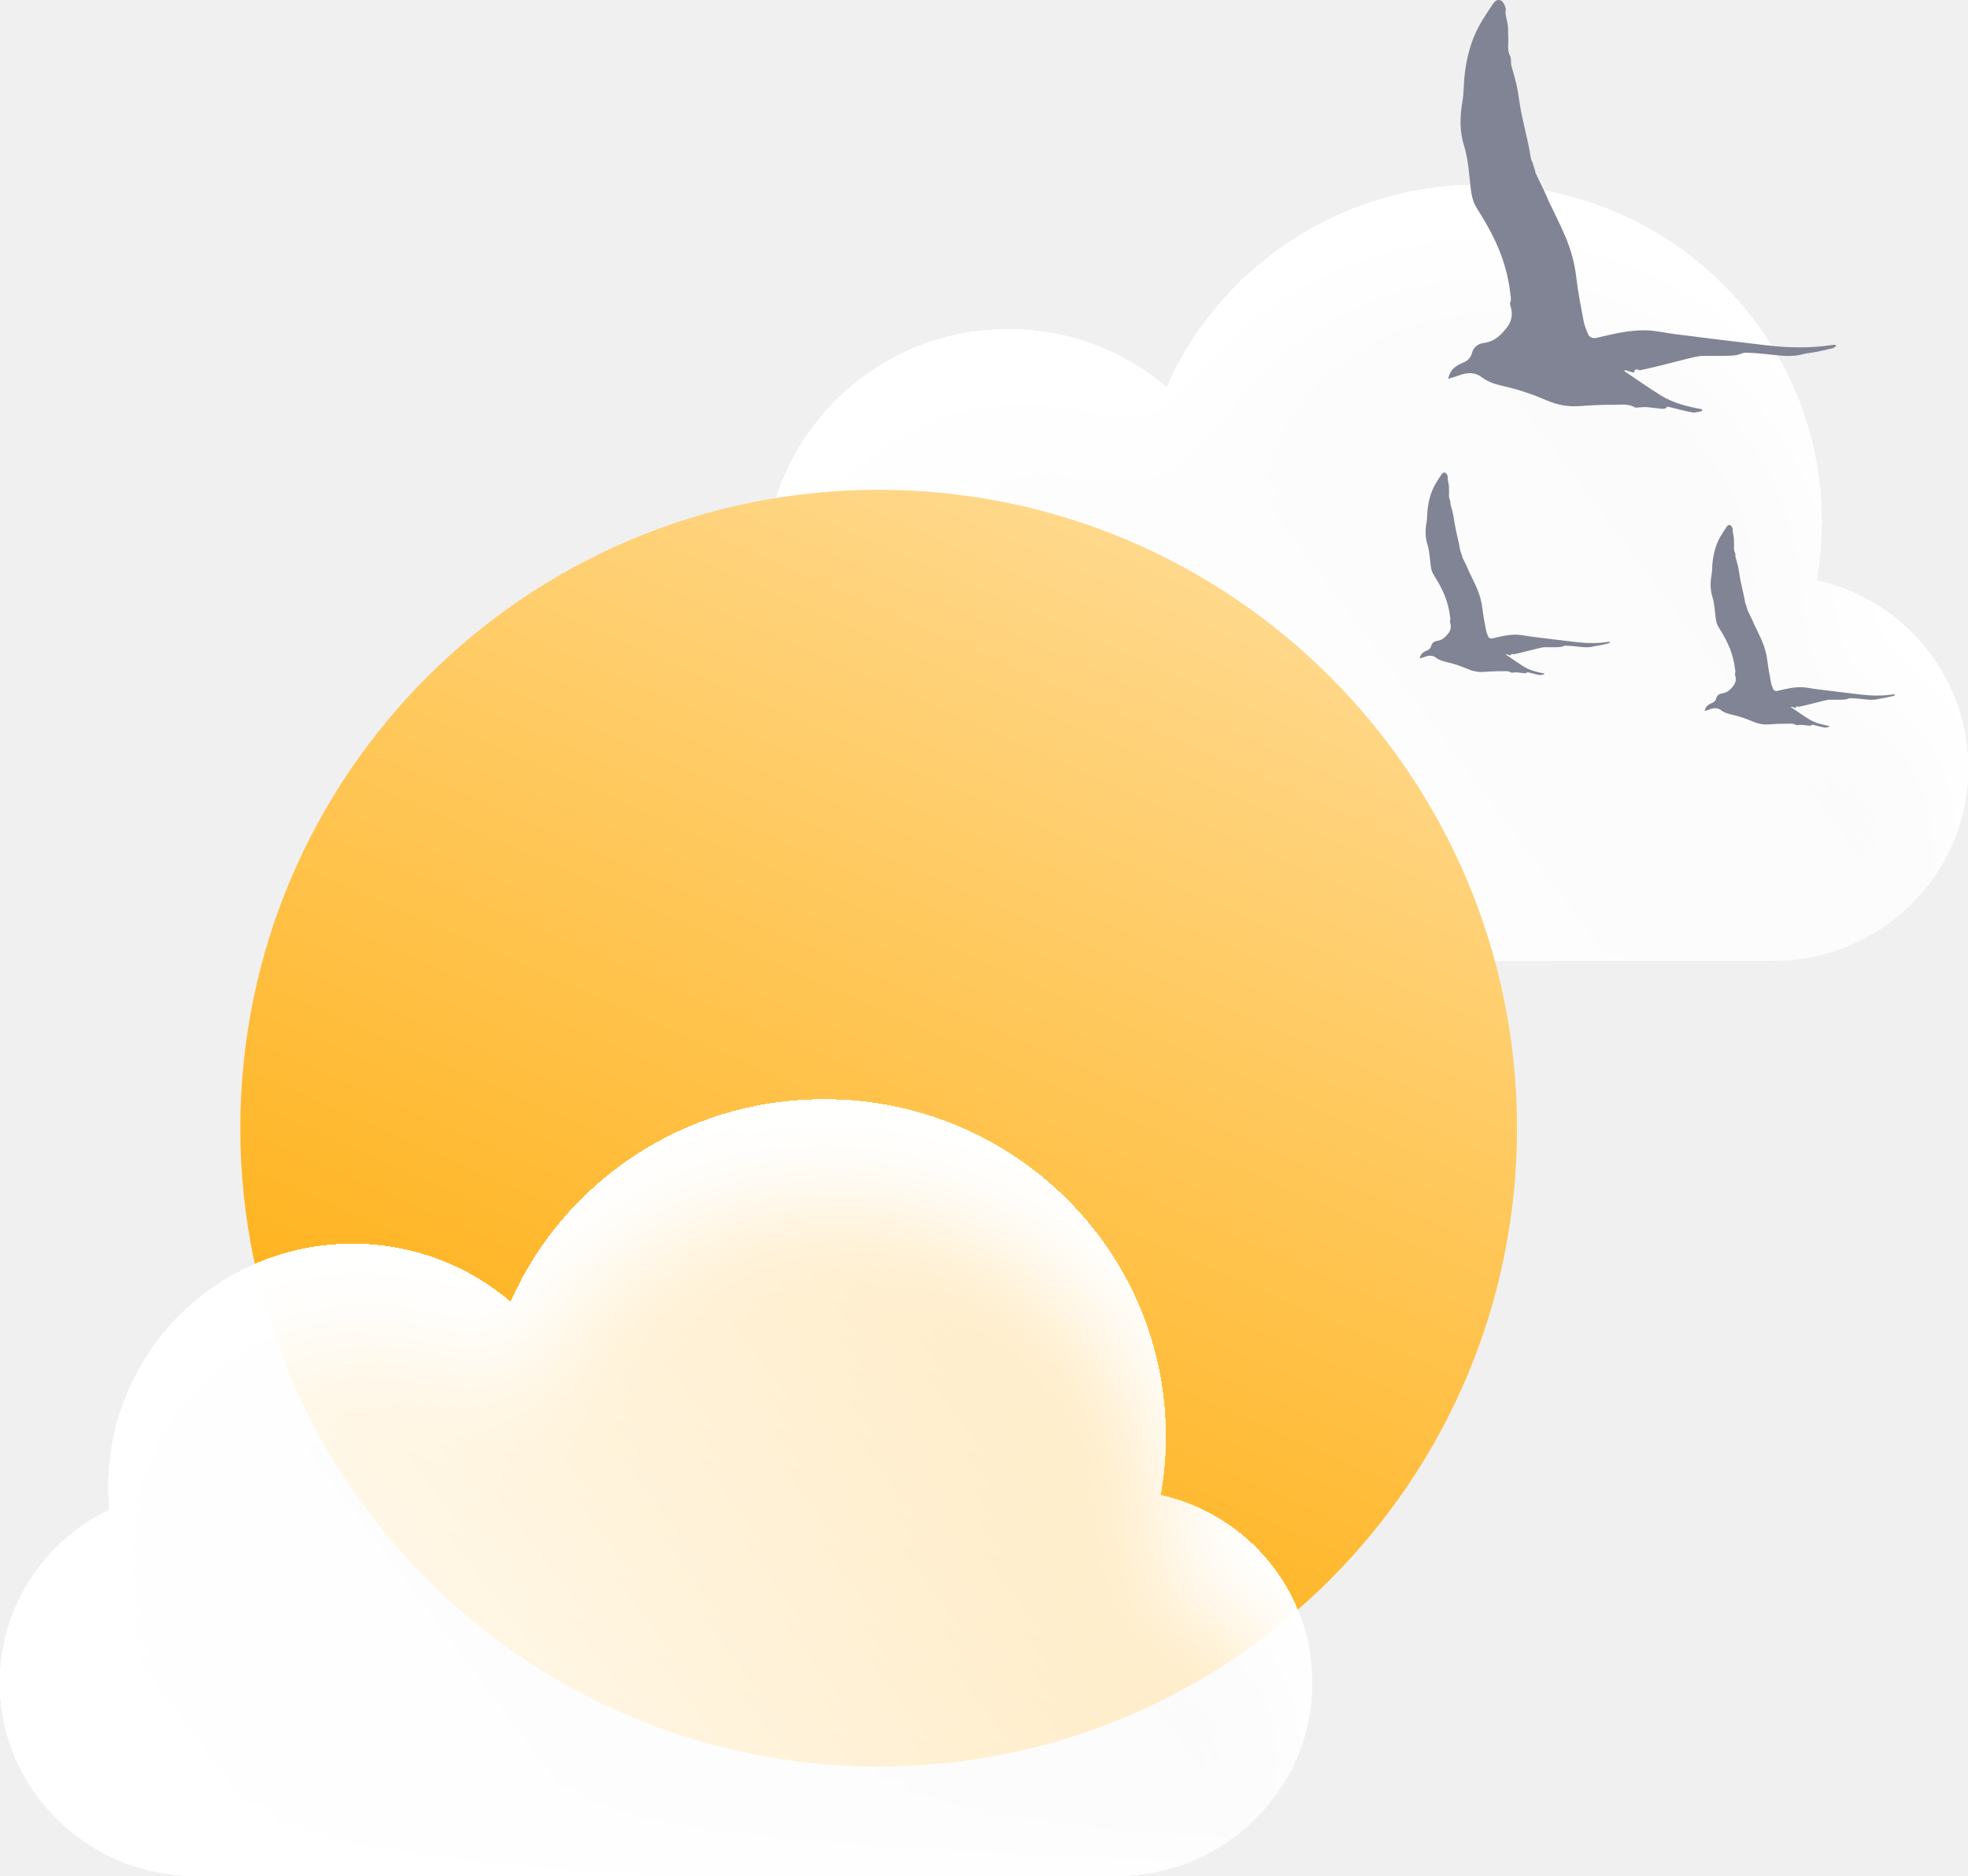
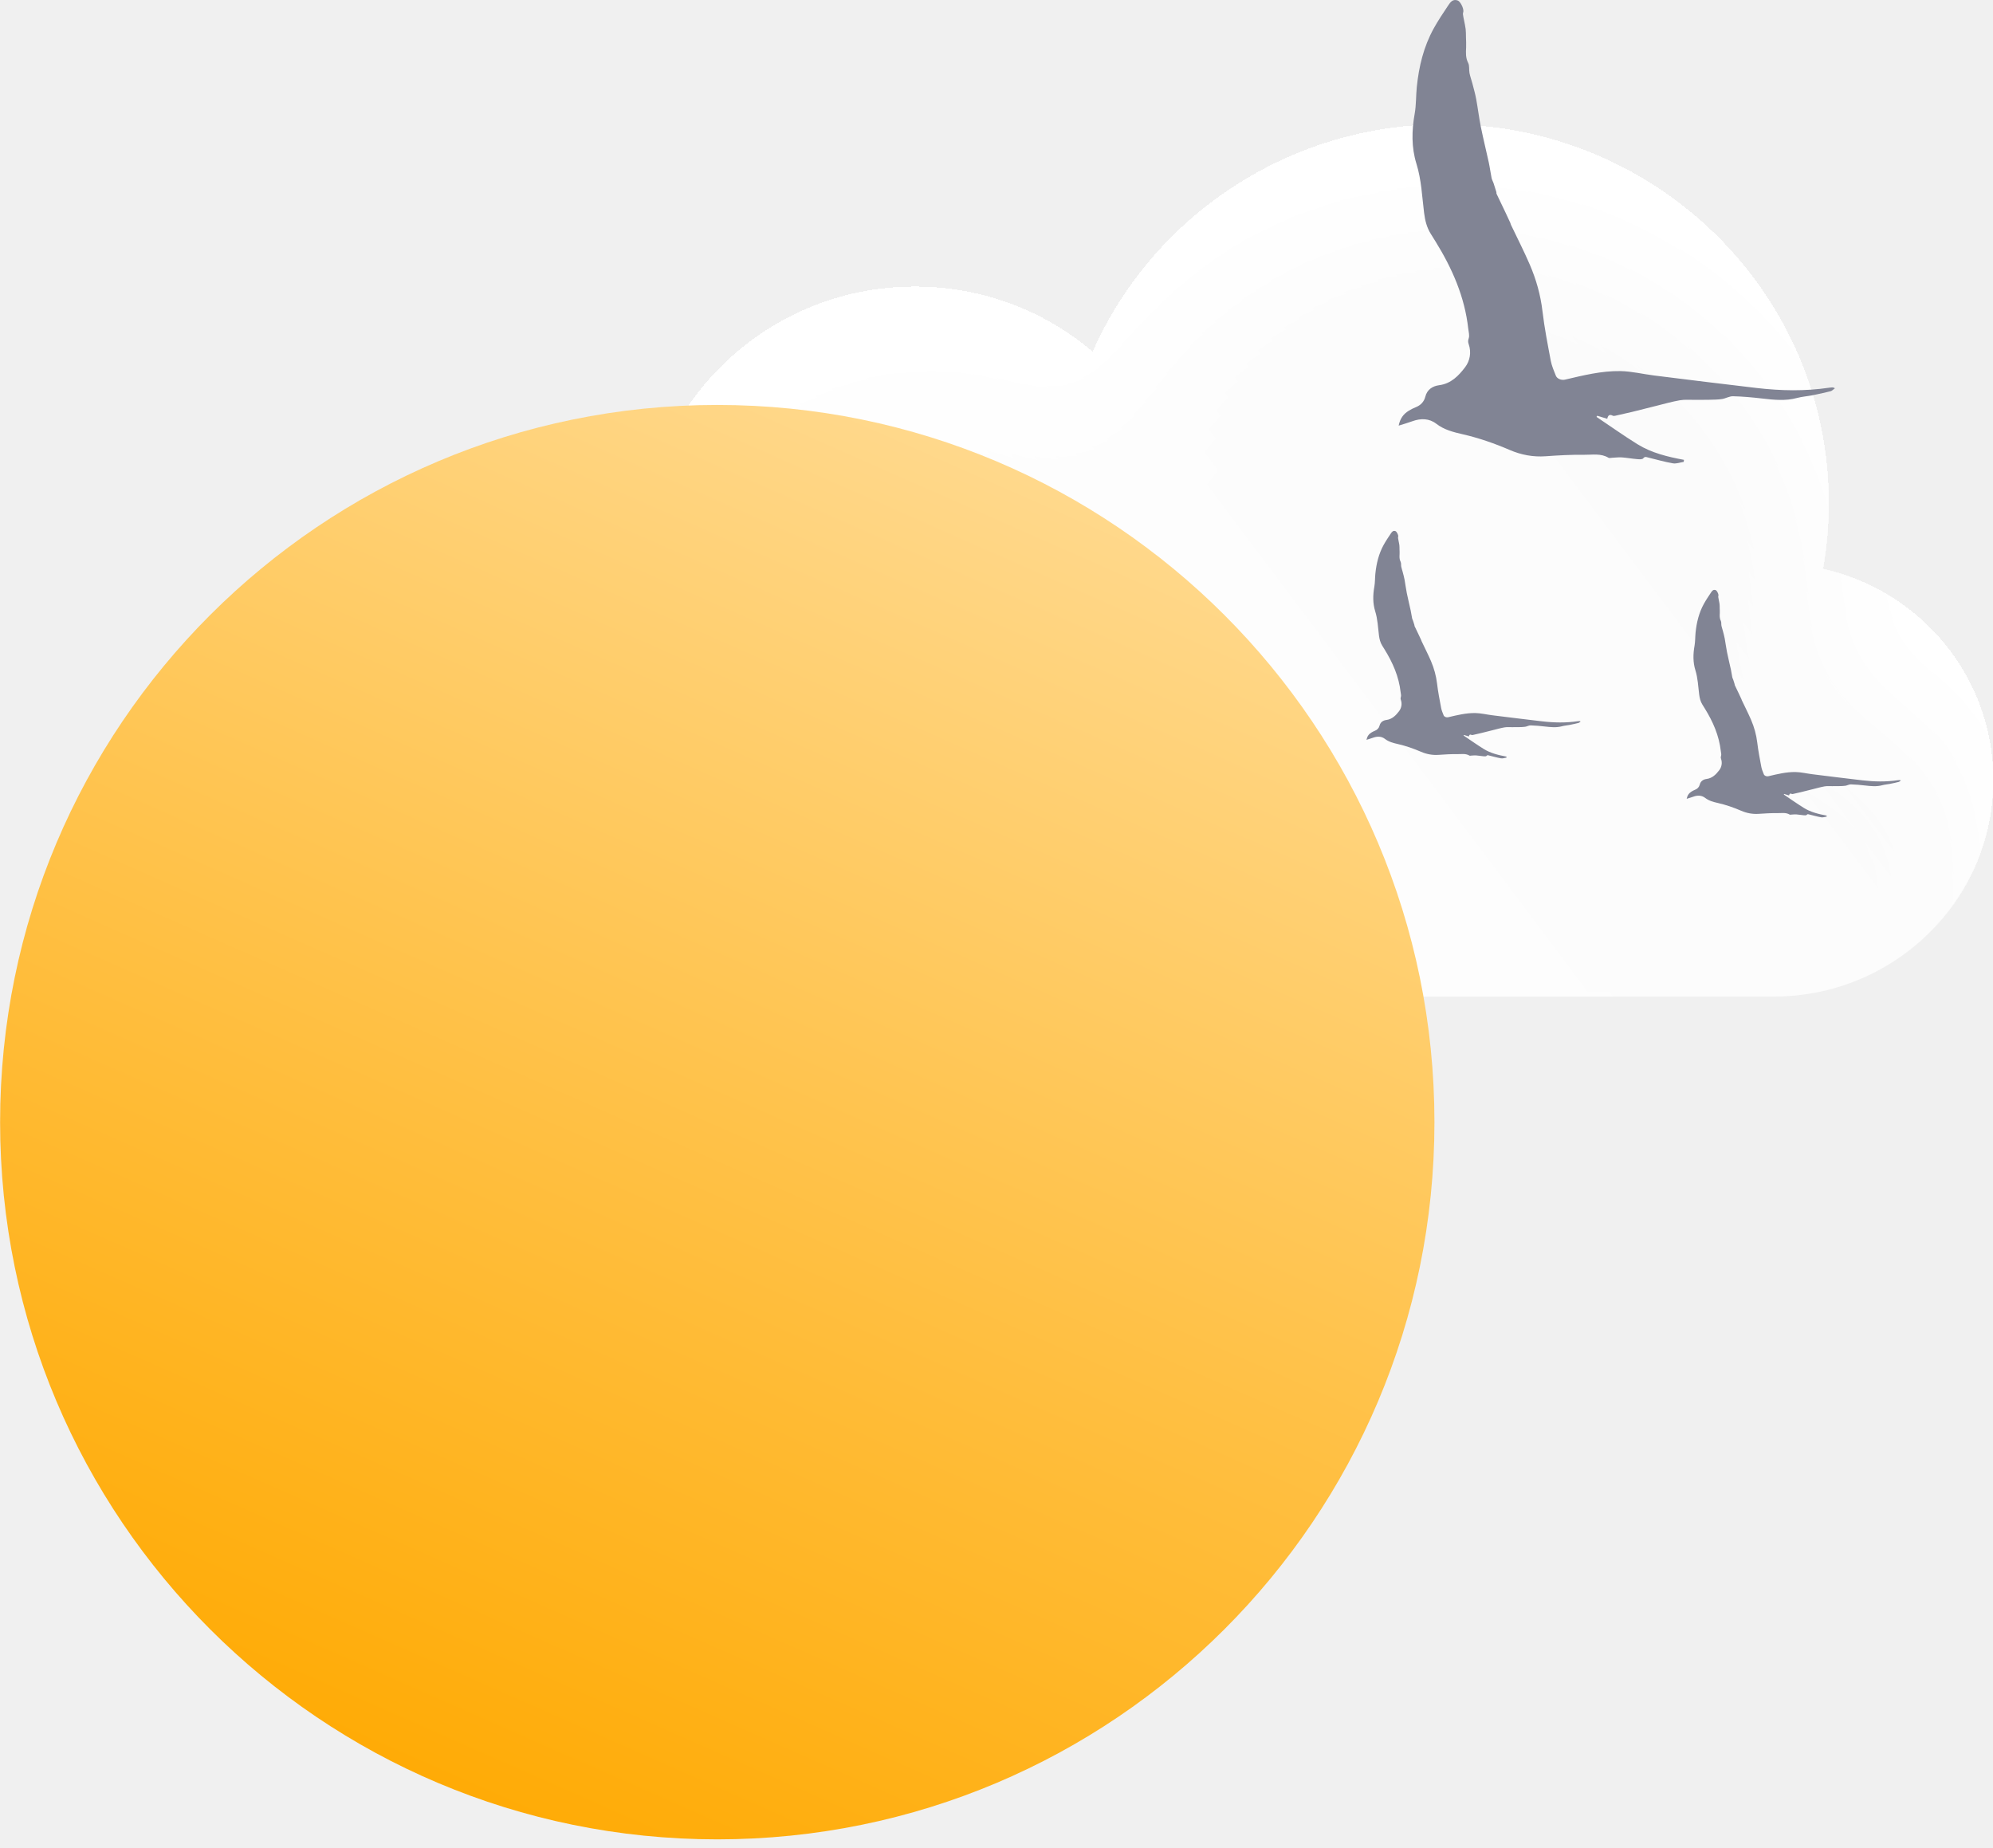
- <svg xmlns="http://www.w3.org/2000/svg" width="213" height="203" viewBox="0 0 213 203" fill="none">
-   <g filter="url(#filter0_i_411_5)">
-     <path d="M196.605 62.814C196.968 60.762 197.157 58.651 197.157 56.497C197.157 36.34 180.606 20 160.19 20C145.012 20 131.971 29.031 126.278 41.946C121.666 38.015 115.681 35.641 109.14 35.641C94.557 35.641 82.736 47.443 82.736 62C82.736 62.811 82.772 63.613 82.844 64.405C75.83 67.797 71 74.914 71 83.145C71 94.663 80.457 104 92.124 104H191.876C203.542 104 213 94.663 213 83.145C213 73.232 205.995 64.934 196.605 62.814Z" fill="url(#paint0_linear_411_5)" />
+ <svg xmlns="http://www.w3.org/2000/svg" width="192" height="178" viewBox="0 0 192 178" fill="none">
+   <g filter="url(#filter0_i_414_9)">
+     <path d="M175.605 54.814C175.968 52.762 176.157 50.651 176.157 48.497C176.157 28.34 159.606 12 139.19 12C124.012 12 110.971 21.031 105.278 33.946C100.666 30.015 94.681 27.641 88.141 27.641C73.557 27.641 61.736 39.443 61.736 54C61.736 54.811 61.772 55.613 61.844 56.405C54.83 59.797 50 66.914 50 75.145C50 86.663 59.458 96 71.124 96H170.876C182.542 96 192 86.663 192 75.145C192 65.232 184.995 56.934 175.605 54.814Z" fill="url(#paint0_linear_414_9)" />
  </g>
-   <g clip-path="url(#clip0_411_5)">
-     <path d="M157.709 39.571C157.919 39.442 158.141 39.326 158.37 39.237C158.854 39.05 159.187 38.708 159.309 38.219C159.486 37.503 160.042 37.186 160.643 37.108C161.8 36.957 162.523 36.188 163.139 35.382C163.599 34.781 163.773 33.956 163.488 33.148C163.422 32.962 163.417 32.811 163.492 32.593C163.586 32.321 163.481 31.975 163.447 31.662C163.108 28.596 161.899 25.855 160.295 23.263C160.143 23.018 159.991 22.774 159.838 22.53C159.445 21.903 159.283 21.227 159.191 20.484C158.995 18.912 158.936 17.319 158.458 15.784C157.963 14.197 157.999 12.58 158.288 10.946C158.438 10.102 158.404 9.227 158.491 8.37C158.691 6.404 159.15 4.503 160.11 2.759C160.538 1.982 161.037 1.243 161.529 0.504C161.732 0.199 161.972 -0.123 162.433 0.047C162.675 0.136 162.998 0.753 162.978 1.089C162.972 1.184 162.925 1.28 162.935 1.371C162.956 1.564 163.002 1.753 163.038 1.944C163.093 2.23 163.164 2.514 163.198 2.802C163.229 3.068 163.221 3.34 163.228 3.609C163.236 3.923 163.259 4.238 163.243 4.551C163.216 5.07 163.182 5.568 163.442 6.069C163.582 6.34 163.504 6.716 163.567 7.037C163.633 7.375 163.758 7.701 163.844 8.035C163.974 8.537 164.118 9.037 164.212 9.546C164.376 10.432 164.48 11.329 164.658 12.212C164.89 13.365 165.177 14.507 165.426 15.657C165.533 16.149 165.594 16.651 165.694 17.145C165.729 17.315 165.826 17.471 165.883 17.638C165.98 17.925 166.069 18.215 166.157 18.505C166.173 18.556 166.15 18.621 166.172 18.667C166.457 19.27 166.748 19.87 167.035 20.472C167.191 20.799 167.344 21.129 167.495 21.458C167.523 21.52 167.531 21.59 167.56 21.652C168.168 22.932 168.817 24.195 169.377 25.496C169.996 26.932 170.415 28.424 170.6 29.995C170.788 31.596 171.101 33.182 171.4 34.768C171.492 35.255 171.703 35.722 171.884 36.188C172 36.49 172.427 36.65 172.76 36.573C174.522 36.161 176.29 35.717 178.107 35.748C179.195 35.767 180.277 36.038 181.364 36.173C184.655 36.582 187.945 36.995 191.239 37.377C193.56 37.646 195.886 37.696 198.207 37.349C198.329 37.33 198.452 37.323 198.575 37.32C198.611 37.319 198.647 37.348 198.773 37.402C198.597 37.526 198.489 37.654 198.357 37.687C197.775 37.834 197.187 37.963 196.598 38.079C196.105 38.176 195.596 38.209 195.112 38.339C193.998 38.638 192.891 38.519 191.774 38.39C190.841 38.282 189.902 38.196 188.964 38.171C188.609 38.161 188.253 38.384 187.889 38.44C187.492 38.501 187.085 38.5 186.682 38.51C186.222 38.522 185.762 38.514 185.302 38.519C184.81 38.525 184.308 38.476 183.828 38.56C183.052 38.695 182.291 38.916 181.525 39.105C180.76 39.294 179.998 39.493 179.233 39.68C178.693 39.811 178.15 39.932 177.607 40.051C177.53 40.068 177.431 40.079 177.366 40.045C177.07 39.889 176.906 39.998 176.839 40.343C176.495 40.239 176.185 40.145 175.874 40.051C175.85 40.087 175.826 40.123 175.802 40.159C177.118 41.042 178.411 41.964 179.758 42.798C181.114 43.638 182.662 44.006 184.228 44.298C184.22 44.364 184.213 44.429 184.206 44.495C183.857 44.547 183.492 44.69 183.161 44.633C182.351 44.494 181.557 44.261 180.755 44.068C180.595 44.029 180.461 43.952 180.299 44.157C180.212 44.267 179.915 44.247 179.718 44.23C179.227 44.188 178.74 44.097 178.249 44.062C177.941 44.04 177.627 44.084 177.316 44.097C177.195 44.102 177.044 44.15 176.956 44.097C176.225 43.654 175.41 43.82 174.638 43.81C173.395 43.793 172.147 43.863 170.905 43.952C169.693 44.038 168.549 43.823 167.444 43.348C165.97 42.713 164.464 42.188 162.894 41.829C162.013 41.627 161.128 41.408 160.367 40.821C159.686 40.295 158.872 40.283 158.059 40.58C157.654 40.728 157.239 40.845 156.743 41.002C156.877 40.322 157.202 39.882 157.709 39.571Z" fill="#818494" />
+   <g clip-path="url(#clip0_414_9)">
+     <path d="M135.71 39.571C135.919 39.442 136.141 39.326 136.37 39.237C136.854 39.05 137.187 38.708 137.309 38.219C137.486 37.503 138.042 37.186 138.644 37.108C139.801 36.957 140.523 36.188 141.14 35.382C141.6 34.781 141.773 33.956 141.488 33.148C141.422 32.962 141.417 32.811 141.492 32.593C141.587 32.321 141.482 31.975 141.447 31.662C141.108 28.596 139.899 25.855 138.295 23.263C138.143 23.018 137.992 22.774 137.839 22.53C137.445 21.903 137.283 21.227 137.191 20.484C136.995 18.912 136.936 17.319 136.458 15.784C135.963 14.197 135.999 12.58 136.288 10.946C136.438 10.102 136.404 9.227 136.491 8.37C136.691 6.404 137.151 4.503 138.11 2.759C138.538 1.982 139.037 1.243 139.529 0.504C139.732 0.199 139.972 -0.123 140.433 0.047C140.676 0.136 140.998 0.753 140.978 1.089C140.973 1.184 140.925 1.28 140.935 1.371C140.957 1.564 141.002 1.753 141.039 1.944C141.093 2.23 141.164 2.514 141.198 2.802C141.229 3.068 141.221 3.34 141.228 3.609C141.236 3.923 141.259 4.238 141.243 4.551C141.217 5.07 141.183 5.568 141.442 6.069C141.583 6.34 141.504 6.716 141.567 7.037C141.633 7.375 141.758 7.701 141.844 8.035C141.974 8.537 142.118 9.037 142.212 9.546C142.376 10.432 142.48 11.329 142.658 12.212C142.891 13.365 143.177 14.507 143.427 15.657C143.533 16.149 143.594 16.651 143.695 17.145C143.729 17.315 143.826 17.471 143.883 17.638C143.98 17.925 144.069 18.215 144.157 18.505C144.173 18.556 144.151 18.621 144.172 18.667C144.457 19.27 144.749 19.87 145.036 20.472C145.192 20.799 145.344 21.129 145.495 21.458C145.523 21.52 145.532 21.59 145.56 21.652C146.169 22.932 146.817 24.195 147.378 25.496C147.996 26.932 148.416 28.424 148.6 29.995C148.788 31.596 149.102 33.182 149.4 34.768C149.492 35.255 149.704 35.722 149.884 36.188C150 36.49 150.427 36.65 150.76 36.573C152.522 36.161 154.29 35.717 156.107 35.748C157.195 35.767 158.277 36.038 159.364 36.173C162.655 36.582 165.946 36.995 169.24 37.377C171.56 37.646 173.886 37.696 176.207 37.349C176.329 37.33 176.452 37.323 176.576 37.32C176.611 37.319 176.648 37.348 176.774 37.402C176.597 37.526 176.489 37.654 176.357 37.687C175.775 37.834 175.188 37.963 174.598 38.079C174.105 38.176 173.596 38.209 173.112 38.339C171.998 38.638 170.892 38.519 169.774 38.39C168.841 38.282 167.902 38.196 166.964 38.171C166.609 38.161 166.254 38.384 165.889 38.44C165.493 38.501 165.086 38.5 164.683 38.51C164.223 38.522 163.762 38.514 163.302 38.519C162.81 38.525 162.308 38.476 161.829 38.56C161.053 38.695 160.291 38.916 159.525 39.105C158.76 39.294 157.998 39.493 157.233 39.68C156.693 39.811 156.15 39.932 155.607 40.051C155.53 40.068 155.431 40.079 155.367 40.045C155.07 39.889 154.906 39.998 154.839 40.343C154.495 40.239 154.185 40.145 153.874 40.051C153.85 40.087 153.826 40.123 153.802 40.159C155.119 41.042 156.412 41.964 157.758 42.798C159.114 43.638 160.662 44.006 162.228 44.298C162.221 44.364 162.213 44.429 162.206 44.495C161.857 44.547 161.492 44.69 161.162 44.633C160.351 44.494 159.557 44.261 158.755 44.068C158.595 44.029 158.461 43.952 158.3 44.157C158.213 44.267 157.916 44.247 157.718 44.23C157.227 44.188 156.74 44.097 156.25 44.062C155.941 44.04 155.628 44.084 155.316 44.097C155.195 44.102 155.044 44.15 154.956 44.097C154.225 43.654 153.411 43.82 152.639 43.81C151.395 43.793 150.147 43.863 148.906 43.952C147.693 44.038 146.549 43.823 145.445 43.348C143.97 42.713 142.465 42.188 140.894 41.829C140.014 41.627 139.128 41.408 138.367 40.821C137.686 40.295 136.872 40.283 136.059 40.58C135.655 40.728 135.239 40.845 134.744 41.002C134.877 40.322 135.203 39.882 135.71 39.571Z" fill="#818494" />
  </g>
-   <g clip-path="url(#clip1_411_5)">
-     <path d="M184.963 76.249C185.066 76.185 185.175 76.129 185.287 76.085C185.525 75.993 185.689 75.825 185.748 75.585C185.835 75.234 186.108 75.078 186.403 75.04C186.971 74.966 187.326 74.588 187.629 74.192C187.855 73.897 187.94 73.492 187.8 73.096C187.768 73.004 187.765 72.93 187.802 72.823C187.848 72.69 187.797 72.52 187.78 72.367C187.613 70.861 187.02 69.516 186.232 68.243C186.158 68.123 186.083 68.003 186.008 67.883C185.815 67.576 185.736 67.243 185.69 66.879C185.594 66.107 185.565 65.325 185.33 64.571C185.088 63.792 185.105 62.999 185.247 62.197C185.321 61.782 185.304 61.353 185.347 60.932C185.445 59.967 185.671 59.034 186.142 58.178C186.352 57.796 186.597 57.434 186.838 57.071C186.938 56.921 187.056 56.763 187.282 56.846C187.401 56.89 187.559 57.193 187.55 57.358C187.547 57.404 187.524 57.451 187.529 57.496C187.539 57.591 187.561 57.684 187.579 57.778C187.606 57.918 187.641 58.057 187.657 58.199C187.673 58.329 187.669 58.463 187.672 58.595C187.676 58.749 187.687 58.904 187.679 59.057C187.667 59.312 187.65 59.556 187.777 59.802C187.846 59.935 187.808 60.12 187.838 60.278C187.871 60.444 187.932 60.603 187.975 60.768C188.039 61.014 188.109 61.26 188.155 61.509C188.236 61.944 188.287 62.385 188.374 62.818C188.488 63.384 188.629 63.945 188.751 64.509C188.804 64.751 188.834 64.997 188.883 65.24C188.9 65.323 188.948 65.4 188.975 65.482C189.023 65.623 189.067 65.765 189.11 65.907C189.118 65.932 189.107 65.964 189.118 65.987C189.257 66.283 189.4 66.578 189.541 66.873C189.618 67.034 189.693 67.195 189.767 67.357C189.781 67.387 189.785 67.422 189.799 67.452C190.098 68.081 190.416 68.701 190.691 69.339C190.995 70.044 191.201 70.777 191.291 71.548C191.383 72.334 191.537 73.113 191.684 73.891C191.729 74.13 191.833 74.359 191.921 74.588C191.979 74.736 192.188 74.815 192.351 74.777C193.216 74.575 194.084 74.357 194.976 74.372C195.51 74.382 196.042 74.515 196.575 74.581C198.191 74.782 199.806 74.984 201.423 75.172C202.563 75.304 203.704 75.328 204.844 75.158C204.903 75.149 204.964 75.145 205.025 75.144C205.042 75.143 205.06 75.157 205.122 75.184C205.035 75.245 204.982 75.308 204.917 75.324C204.632 75.396 204.343 75.459 204.054 75.516C203.812 75.564 203.562 75.58 203.324 75.644C202.778 75.791 202.234 75.733 201.686 75.669C201.228 75.616 200.767 75.574 200.306 75.561C200.132 75.557 199.957 75.666 199.779 75.694C199.584 75.724 199.384 75.723 199.186 75.728C198.96 75.734 198.734 75.73 198.508 75.733C198.267 75.736 198.02 75.712 197.785 75.752C197.404 75.819 197.03 75.927 196.654 76.02C196.279 76.113 195.905 76.211 195.529 76.302C195.264 76.367 194.997 76.426 194.731 76.484C194.693 76.493 194.644 76.498 194.613 76.482C194.467 76.405 194.387 76.458 194.354 76.628C194.185 76.577 194.033 76.531 193.88 76.484C193.868 76.502 193.857 76.52 193.845 76.538C194.491 76.971 195.126 77.423 195.787 77.833C196.453 78.245 197.212 78.426 197.981 78.57C197.978 78.602 197.974 78.634 197.971 78.666C197.799 78.692 197.62 78.762 197.458 78.734C197.06 78.665 196.67 78.551 196.276 78.456C196.198 78.438 196.132 78.4 196.053 78.5C196.01 78.554 195.864 78.544 195.767 78.536C195.526 78.516 195.287 78.471 195.046 78.453C194.895 78.443 194.741 78.465 194.588 78.471C194.529 78.473 194.455 78.497 194.411 78.471C194.052 78.253 193.653 78.335 193.274 78.33C192.663 78.322 192.051 78.356 191.441 78.399C190.846 78.442 190.284 78.336 189.742 78.103C189.018 77.791 188.279 77.534 187.508 77.357C187.076 77.258 186.641 77.151 186.268 76.862C185.933 76.604 185.534 76.598 185.135 76.744C184.936 76.817 184.732 76.874 184.489 76.951C184.554 76.617 184.714 76.401 184.963 76.249Z" fill="#818494" />
+   <g clip-path="url(#clip1_414_9)">
+     <path d="M162.963 76.249C163.066 76.185 163.175 76.129 163.287 76.085C163.525 75.993 163.689 75.825 163.748 75.585C163.836 75.234 164.108 75.078 164.404 75.04C164.972 74.966 165.326 74.588 165.629 74.192C165.855 73.897 165.94 73.492 165.8 73.096C165.768 73.004 165.765 72.93 165.802 72.823C165.848 72.69 165.797 72.52 165.78 72.367C165.614 70.861 165.02 69.516 164.232 68.243C164.158 68.123 164.084 68.003 164.008 67.883C163.815 67.576 163.736 67.243 163.691 66.879C163.595 66.107 163.566 65.325 163.331 64.571C163.088 63.792 163.105 62.999 163.248 62.197C163.321 61.782 163.304 61.353 163.347 60.932C163.445 59.967 163.671 59.034 164.142 58.178C164.352 57.796 164.597 57.434 164.839 57.071C164.938 56.921 165.056 56.763 165.282 56.846C165.401 56.89 165.56 57.193 165.55 57.358C165.547 57.404 165.524 57.451 165.529 57.496C165.539 57.591 165.561 57.684 165.579 57.778C165.606 57.918 165.641 58.057 165.658 58.199C165.673 58.329 165.669 58.463 165.672 58.595C165.676 58.749 165.688 58.904 165.68 59.057C165.667 59.312 165.65 59.556 165.778 59.802C165.846 59.935 165.808 60.12 165.839 60.278C165.871 60.444 165.932 60.603 165.975 60.768C166.039 61.014 166.109 61.26 166.155 61.509C166.236 61.944 166.287 62.385 166.375 62.818C166.489 63.384 166.629 63.945 166.752 64.509C166.804 64.751 166.834 64.997 166.883 65.24C166.9 65.323 166.948 65.4 166.976 65.482C167.023 65.623 167.067 65.765 167.11 65.907C167.118 65.932 167.107 65.964 167.118 65.987C167.258 66.283 167.401 66.578 167.542 66.873C167.618 67.034 167.693 67.195 167.767 67.357C167.781 67.387 167.785 67.422 167.799 67.452C168.098 68.081 168.416 68.701 168.691 69.339C168.995 70.044 169.201 70.777 169.291 71.548C169.384 72.334 169.538 73.113 169.684 73.891C169.729 74.13 169.833 74.359 169.922 74.588C169.979 74.736 170.188 74.815 170.352 74.777C171.217 74.575 172.085 74.357 172.977 74.372C173.511 74.382 174.042 74.515 174.576 74.581C176.191 74.782 177.806 74.984 179.423 75.172C180.563 75.304 181.704 75.328 182.844 75.158C182.904 75.149 182.964 75.145 183.025 75.144C183.042 75.143 183.06 75.157 183.122 75.184C183.035 75.245 182.982 75.308 182.918 75.324C182.632 75.396 182.343 75.459 182.054 75.516C181.812 75.564 181.562 75.58 181.325 75.644C180.778 75.791 180.234 75.733 179.686 75.669C179.228 75.616 178.767 75.574 178.307 75.561C178.132 75.557 177.958 75.666 177.779 75.694C177.584 75.724 177.384 75.723 177.187 75.728C176.961 75.734 176.735 75.73 176.509 75.733C176.267 75.736 176.021 75.712 175.785 75.752C175.404 75.819 175.031 75.927 174.654 76.02C174.279 76.113 173.905 76.211 173.529 76.302C173.264 76.367 172.998 76.426 172.731 76.484C172.693 76.493 172.645 76.498 172.613 76.482C172.468 76.405 172.387 76.458 172.354 76.628C172.185 76.577 172.033 76.531 171.88 76.484C171.869 76.502 171.857 76.52 171.845 76.538C172.491 76.971 173.126 77.423 173.787 77.833C174.453 78.245 175.213 78.426 175.981 78.57C175.978 78.602 175.974 78.634 175.971 78.666C175.799 78.692 175.62 78.762 175.458 78.734C175.06 78.665 174.67 78.551 174.277 78.456C174.198 78.438 174.132 78.4 174.053 78.5C174.01 78.554 173.865 78.544 173.767 78.536C173.526 78.516 173.288 78.471 173.047 78.453C172.895 78.443 172.741 78.465 172.588 78.471C172.529 78.473 172.455 78.497 172.412 78.471C172.053 78.253 171.653 78.335 171.274 78.33C170.663 78.322 170.051 78.356 169.441 78.399C168.846 78.442 168.285 78.336 167.742 78.103C167.019 77.791 166.279 77.534 165.508 77.357C165.076 77.258 164.642 77.151 164.268 76.862C163.933 76.604 163.534 76.598 163.135 76.744C162.936 76.817 162.732 76.874 162.489 76.951C162.555 76.617 162.714 76.401 162.963 76.249Z" fill="#818494" />
  </g>
-   <g clip-path="url(#clip2_411_5)">
-     <path d="M154.116 70.566C154.219 70.503 154.328 70.446 154.441 70.403C154.678 70.311 154.842 70.143 154.901 69.903C154.989 69.551 155.261 69.396 155.557 69.357C156.125 69.283 156.479 68.906 156.782 68.51C157.008 68.215 157.093 67.81 156.953 67.413C156.921 67.322 156.918 67.248 156.955 67.141C157.002 67.007 156.95 66.838 156.933 66.684C156.767 65.179 156.173 63.833 155.386 62.561C155.311 62.441 155.237 62.321 155.162 62.201C154.968 61.893 154.889 61.561 154.844 61.196C154.748 60.425 154.719 59.643 154.484 58.889C154.241 58.11 154.259 57.316 154.401 56.514C154.474 56.1 154.457 55.67 154.5 55.249C154.598 54.284 154.824 53.351 155.295 52.495C155.505 52.114 155.75 51.751 155.992 51.388C156.091 51.239 156.209 51.081 156.435 51.164C156.554 51.208 156.713 51.511 156.703 51.675C156.7 51.722 156.677 51.769 156.682 51.814C156.692 51.908 156.715 52.002 156.733 52.095C156.759 52.236 156.794 52.375 156.811 52.516C156.826 52.647 156.822 52.78 156.826 52.912C156.829 53.067 156.841 53.221 156.833 53.375C156.82 53.63 156.803 53.874 156.931 54.12C156.999 54.253 156.961 54.438 156.992 54.595C157.024 54.761 157.086 54.921 157.128 55.085C157.192 55.332 157.262 55.577 157.308 55.827C157.389 56.262 157.44 56.702 157.528 57.136C157.642 57.702 157.782 58.263 157.905 58.827C157.957 59.069 157.987 59.315 158.036 59.557C158.053 59.641 158.101 59.718 158.129 59.8C158.177 59.94 158.22 60.083 158.264 60.225C158.271 60.25 158.26 60.282 158.271 60.305C158.411 60.601 158.554 60.895 158.695 61.191C158.771 61.351 158.846 61.513 158.92 61.675C158.934 61.705 158.938 61.74 158.952 61.77C159.251 62.398 159.569 63.019 159.844 63.657C160.148 64.362 160.354 65.095 160.444 65.866C160.537 66.651 160.691 67.43 160.837 68.209C160.882 68.448 160.986 68.677 161.075 68.906C161.132 69.054 161.341 69.133 161.505 69.095C162.37 68.893 163.238 68.674 164.13 68.69C164.664 68.699 165.195 68.832 165.729 68.899C167.344 69.099 168.96 69.302 170.577 69.489C171.716 69.621 172.858 69.646 173.997 69.475C174.057 69.466 174.117 69.463 174.178 69.461C174.195 69.461 174.213 69.475 174.275 69.502C174.188 69.563 174.135 69.626 174.071 69.642C173.785 69.714 173.497 69.777 173.207 69.834C172.965 69.882 172.715 69.898 172.478 69.962C171.931 70.109 171.388 70.05 170.839 69.987C170.381 69.933 169.92 69.891 169.46 69.879C169.285 69.874 169.111 69.984 168.932 70.011C168.737 70.041 168.537 70.041 168.34 70.046C168.114 70.052 167.888 70.048 167.662 70.05C167.42 70.053 167.174 70.029 166.938 70.07C166.558 70.136 166.184 70.245 165.808 70.338C165.432 70.431 165.058 70.528 164.682 70.62C164.417 70.684 164.151 70.744 163.884 70.802C163.847 70.81 163.798 70.816 163.766 70.799C163.621 70.723 163.54 70.776 163.507 70.945C163.338 70.894 163.186 70.848 163.034 70.802C163.022 70.82 163.01 70.837 162.998 70.855C163.644 71.289 164.279 71.741 164.94 72.151C165.606 72.563 166.366 72.744 167.134 72.887C167.131 72.919 167.127 72.951 167.124 72.984C166.952 73.009 166.773 73.08 166.611 73.052C166.213 72.983 165.823 72.869 165.43 72.774C165.351 72.755 165.285 72.717 165.206 72.818C165.163 72.872 165.018 72.862 164.921 72.854C164.68 72.833 164.441 72.788 164.2 72.771C164.048 72.76 163.894 72.782 163.742 72.788C163.682 72.791 163.608 72.815 163.565 72.788C163.206 72.571 162.806 72.652 162.427 72.647C161.817 72.639 161.204 72.673 160.594 72.717C159.999 72.76 159.438 72.654 158.895 72.421C158.172 72.109 157.432 71.851 156.661 71.675C156.229 71.576 155.795 71.468 155.421 71.18C155.087 70.922 154.687 70.916 154.288 71.062C154.089 71.134 153.885 71.192 153.642 71.269C153.708 70.935 153.868 70.719 154.116 70.566Z" fill="#818494" />
+   <g clip-path="url(#clip2_414_9)">
+     <path d="M132.117 70.566C132.219 70.503 132.328 70.446 132.441 70.403C132.679 70.311 132.842 70.143 132.902 69.903C132.989 69.551 133.262 69.396 133.557 69.357C134.125 69.283 134.48 68.906 134.782 68.51C135.008 68.215 135.093 67.81 134.953 67.413C134.921 67.322 134.919 67.248 134.955 67.141C135.002 67.007 134.95 66.838 134.933 66.684C134.767 65.179 134.173 63.833 133.386 62.561C133.311 62.441 133.237 62.321 133.162 62.201C132.969 61.893 132.889 61.561 132.844 61.196C132.748 60.425 132.719 59.643 132.484 58.889C132.241 58.11 132.259 57.316 132.401 56.514C132.474 56.1 132.457 55.67 132.5 55.249C132.599 54.284 132.824 53.351 133.295 52.495C133.505 52.114 133.75 51.751 133.992 51.388C134.091 51.239 134.209 51.081 134.435 51.164C134.554 51.208 134.713 51.511 134.703 51.675C134.7 51.722 134.677 51.769 134.682 51.814C134.692 51.908 134.715 52.002 134.733 52.095C134.759 52.236 134.794 52.375 134.811 52.516C134.826 52.647 134.822 52.78 134.826 52.912C134.83 53.067 134.841 53.221 134.833 53.375C134.82 53.63 134.803 53.874 134.931 54.12C135 54.253 134.961 54.438 134.992 54.595C135.025 54.761 135.086 54.921 135.128 55.085C135.192 55.332 135.262 55.577 135.309 55.827C135.389 56.262 135.44 56.702 135.528 57.136C135.642 57.702 135.783 58.263 135.905 58.827C135.957 59.069 135.987 59.315 136.037 59.557C136.054 59.641 136.101 59.718 136.129 59.8C136.177 59.94 136.221 60.083 136.264 60.225C136.271 60.25 136.26 60.282 136.271 60.305C136.411 60.601 136.554 60.895 136.695 61.191C136.771 61.351 136.846 61.513 136.92 61.675C136.934 61.705 136.938 61.74 136.953 61.77C137.251 62.398 137.569 63.019 137.845 63.657C138.148 64.362 138.354 65.095 138.445 65.866C138.537 66.651 138.691 67.43 138.838 68.209C138.883 68.448 138.986 68.677 139.075 68.906C139.132 69.054 139.342 69.133 139.505 69.095C140.37 68.893 141.238 68.674 142.13 68.69C142.664 68.699 143.195 68.832 143.729 68.899C145.345 69.099 146.96 69.302 148.577 69.489C149.716 69.621 150.858 69.646 151.997 69.475C152.057 69.466 152.118 69.463 152.178 69.461C152.196 69.461 152.213 69.475 152.275 69.502C152.189 69.563 152.136 69.626 152.071 69.642C151.785 69.714 151.497 69.777 151.208 69.834C150.965 69.882 150.715 69.898 150.478 69.962C149.931 70.109 149.388 70.05 148.839 69.987C148.381 69.933 147.92 69.891 147.46 69.879C147.285 69.874 147.111 69.984 146.932 70.011C146.737 70.041 146.538 70.041 146.34 70.046C146.114 70.052 145.888 70.048 145.662 70.05C145.42 70.053 145.174 70.029 144.939 70.07C144.558 70.136 144.184 70.245 143.808 70.338C143.433 70.431 143.058 70.528 142.683 70.62C142.418 70.684 142.151 70.744 141.885 70.802C141.847 70.81 141.798 70.816 141.767 70.799C141.621 70.723 141.541 70.776 141.508 70.945C141.339 70.894 141.186 70.848 141.034 70.802C141.022 70.82 141.01 70.837 140.998 70.855C141.645 71.289 142.279 71.741 142.941 72.151C143.606 72.563 144.366 72.744 145.135 72.887C145.131 72.919 145.128 72.951 145.124 72.984C144.953 73.009 144.774 73.08 144.611 73.052C144.213 72.983 143.823 72.869 143.43 72.774C143.351 72.755 143.286 72.717 143.206 72.818C143.164 72.872 143.018 72.862 142.921 72.854C142.68 72.833 142.441 72.788 142.2 72.771C142.048 72.76 141.895 72.782 141.742 72.788C141.682 72.791 141.608 72.815 141.565 72.788C141.206 72.571 140.806 72.652 140.427 72.647C139.817 72.639 139.204 72.673 138.595 72.717C138 72.76 137.438 72.654 136.896 72.421C136.172 72.109 135.433 71.851 134.662 71.675C134.229 71.576 133.795 71.468 133.421 71.18C133.087 70.922 132.687 70.916 132.288 71.062C132.09 71.134 131.886 71.192 131.642 71.269C131.708 70.935 131.868 70.719 132.117 70.566Z" fill="#818494" />
  </g>
-   <path d="M164.19 122.1C164.19 160.257 133.257 191.19 95.1 191.19C56.943 191.19 26.01 160.257 26.01 122.1C26.01 83.942 56.943 53.01 95.1 53.01C133.257 53.01 164.19 83.942 164.19 122.1Z" fill="url(#paint1_linear_411_5)" />
-   <g filter="url(#filter1_i_411_5)">
-     <path d="M125.605 161.814C125.968 159.762 126.157 157.651 126.157 155.497C126.157 135.34 109.606 119 89.19 119C74.012 119 60.971 128.031 55.278 140.946C50.666 137.015 44.681 134.641 38.141 134.641C23.557 134.641 11.736 146.443 11.736 161C11.736 161.811 11.772 162.613 11.844 163.405C4.83 166.797 -4.64916e-06 173.914 -4.64916e-06 182.145C-4.64916e-06 193.663 9.458 203 21.124 203H120.876C132.542 203 142 193.663 142 182.145C142 172.232 134.995 163.934 125.605 161.814Z" fill="url(#paint2_linear_411_5)" />
-   </g>
+   <path d="M138.19 108.1C138.19 146.257 107.257 177.19 69.1 177.19C30.942 177.19 0.01 146.257 0.01 108.1C0.01 69.942 30.942 39.01 69.1 39.01C107.257 39.01 138.19 69.942 138.19 108.1Z" fill="url(#paint1_linear_414_9)" />
  <defs>
-     <filter id="filter0_i_411_5" x="71" y="20" width="142" height="94" filterUnits="userSpaceOnUse" color-interpolation-filters="sRGB">
+     <filter id="filter0_i_414_9" x="50" y="12" width="142" height="94" filterUnits="userSpaceOnUse" color-interpolation-filters="sRGB">
      <feFlood flood-opacity="0" result="BackgroundImageFix" />
      <feBlend mode="normal" in="SourceGraphic" in2="BackgroundImageFix" result="shape" />
      <feColorMatrix in="SourceAlpha" type="matrix" values="0 0 0 0 0 0 0 0 0 0 0 0 0 0 0 0 0 0 127 0" result="hardAlpha" />
      <feOffset dy="11" />
      <feGaussianBlur stdDeviation="5" />
      <feComposite in2="hardAlpha" operator="arithmetic" k2="-1" k3="1" />
      <feColorMatrix type="matrix" values="0 0 0 0 1 0 0 0 0 1 0 0 0 0 1 0 0 0 1 0" />
-       <feBlend mode="normal" in2="shape" result="effect1_innerShadow_411_5" />
+       <feBlend mode="normal" in2="shape" result="effect1_innerShadow_414_9" />
    </filter>
-     <filter id="filter1_i_411_5" x="0" y="119" width="142" height="94" filterUnits="userSpaceOnUse" color-interpolation-filters="sRGB">
-       <feFlood flood-opacity="0" result="BackgroundImageFix" />
-       <feBlend mode="normal" in="SourceGraphic" in2="BackgroundImageFix" result="shape" />
-       <feColorMatrix in="SourceAlpha" type="matrix" values="0 0 0 0 0 0 0 0 0 0 0 0 0 0 0 0 0 0 127 0" result="hardAlpha" />
-       <feOffset dy="11" />
-       <feGaussianBlur stdDeviation="5" />
-       <feComposite in2="hardAlpha" operator="arithmetic" k2="-1" k3="1" />
-       <feColorMatrix type="matrix" values="0 0 0 0 1 0 0 0 0 1 0 0 0 0 1 0 0 0 1 0" />
-       <feBlend mode="normal" in2="shape" result="effect1_innerShadow_411_5" />
-     </filter>
-     <linearGradient id="paint0_linear_411_5" x1="80.032" y1="96.5" x2="222.923" y2="-10.733" gradientUnits="userSpaceOnUse">
+     <linearGradient id="paint0_linear_414_9" x1="59.032" y1="88.5" x2="201.923" y2="-18.733" gradientUnits="userSpaceOnUse">
      <stop stop-color="white" />
      <stop offset="1" stop-color="white" stop-opacity="0.58" />
    </linearGradient>
-     <linearGradient id="paint1_linear_411_5" x1="122.932" y1="59.406" x2="64.723" y2="191.175" gradientUnits="userSpaceOnUse">
+     <linearGradient id="paint1_linear_414_9" x1="96.932" y1="45.406" x2="38.723" y2="177.175" gradientUnits="userSpaceOnUse">
      <stop stop-color="#FFD88B" />
      <stop offset="1" stop-color="#FFA900" />
    </linearGradient>
-     <linearGradient id="paint2_linear_411_5" x1="9.032" y1="195.5" x2="151.923" y2="88.266" gradientUnits="userSpaceOnUse">
-       <stop stop-color="white" />
-       <stop offset="1" stop-color="white" stop-opacity="0.58" />
-     </linearGradient>
-     <clipPath id="clip0_411_5">
-       <rect width="44.647" height="44.647" fill="white" transform="matrix(-1 0 0 1 200.082 0)" />
+     <clipPath id="clip0_414_9">
+       <rect width="44.647" height="44.647" fill="white" transform="matrix(-1 0 0 1 178.082 0)" />
    </clipPath>
-     <clipPath id="clip1_411_5">
-       <rect width="21.918" height="21.918" fill="white" transform="matrix(-1 0 0 1 205.764 56.8231)" />
+     <clipPath id="clip1_414_9">
+       <rect width="21.918" height="21.918" fill="white" transform="matrix(-1 0 0 1 183.764 56.8231)" />
    </clipPath>
-     <clipPath id="clip2_411_5">
-       <rect width="21.918" height="21.918" fill="white" transform="matrix(-1 0 0 1 174.917 51.1408)" />
+     <clipPath id="clip2_414_9">
+       <rect width="21.918" height="21.918" fill="white" transform="matrix(-1 0 0 1 152.917 51.1408)" />
    </clipPath>
  </defs>
</svg>
